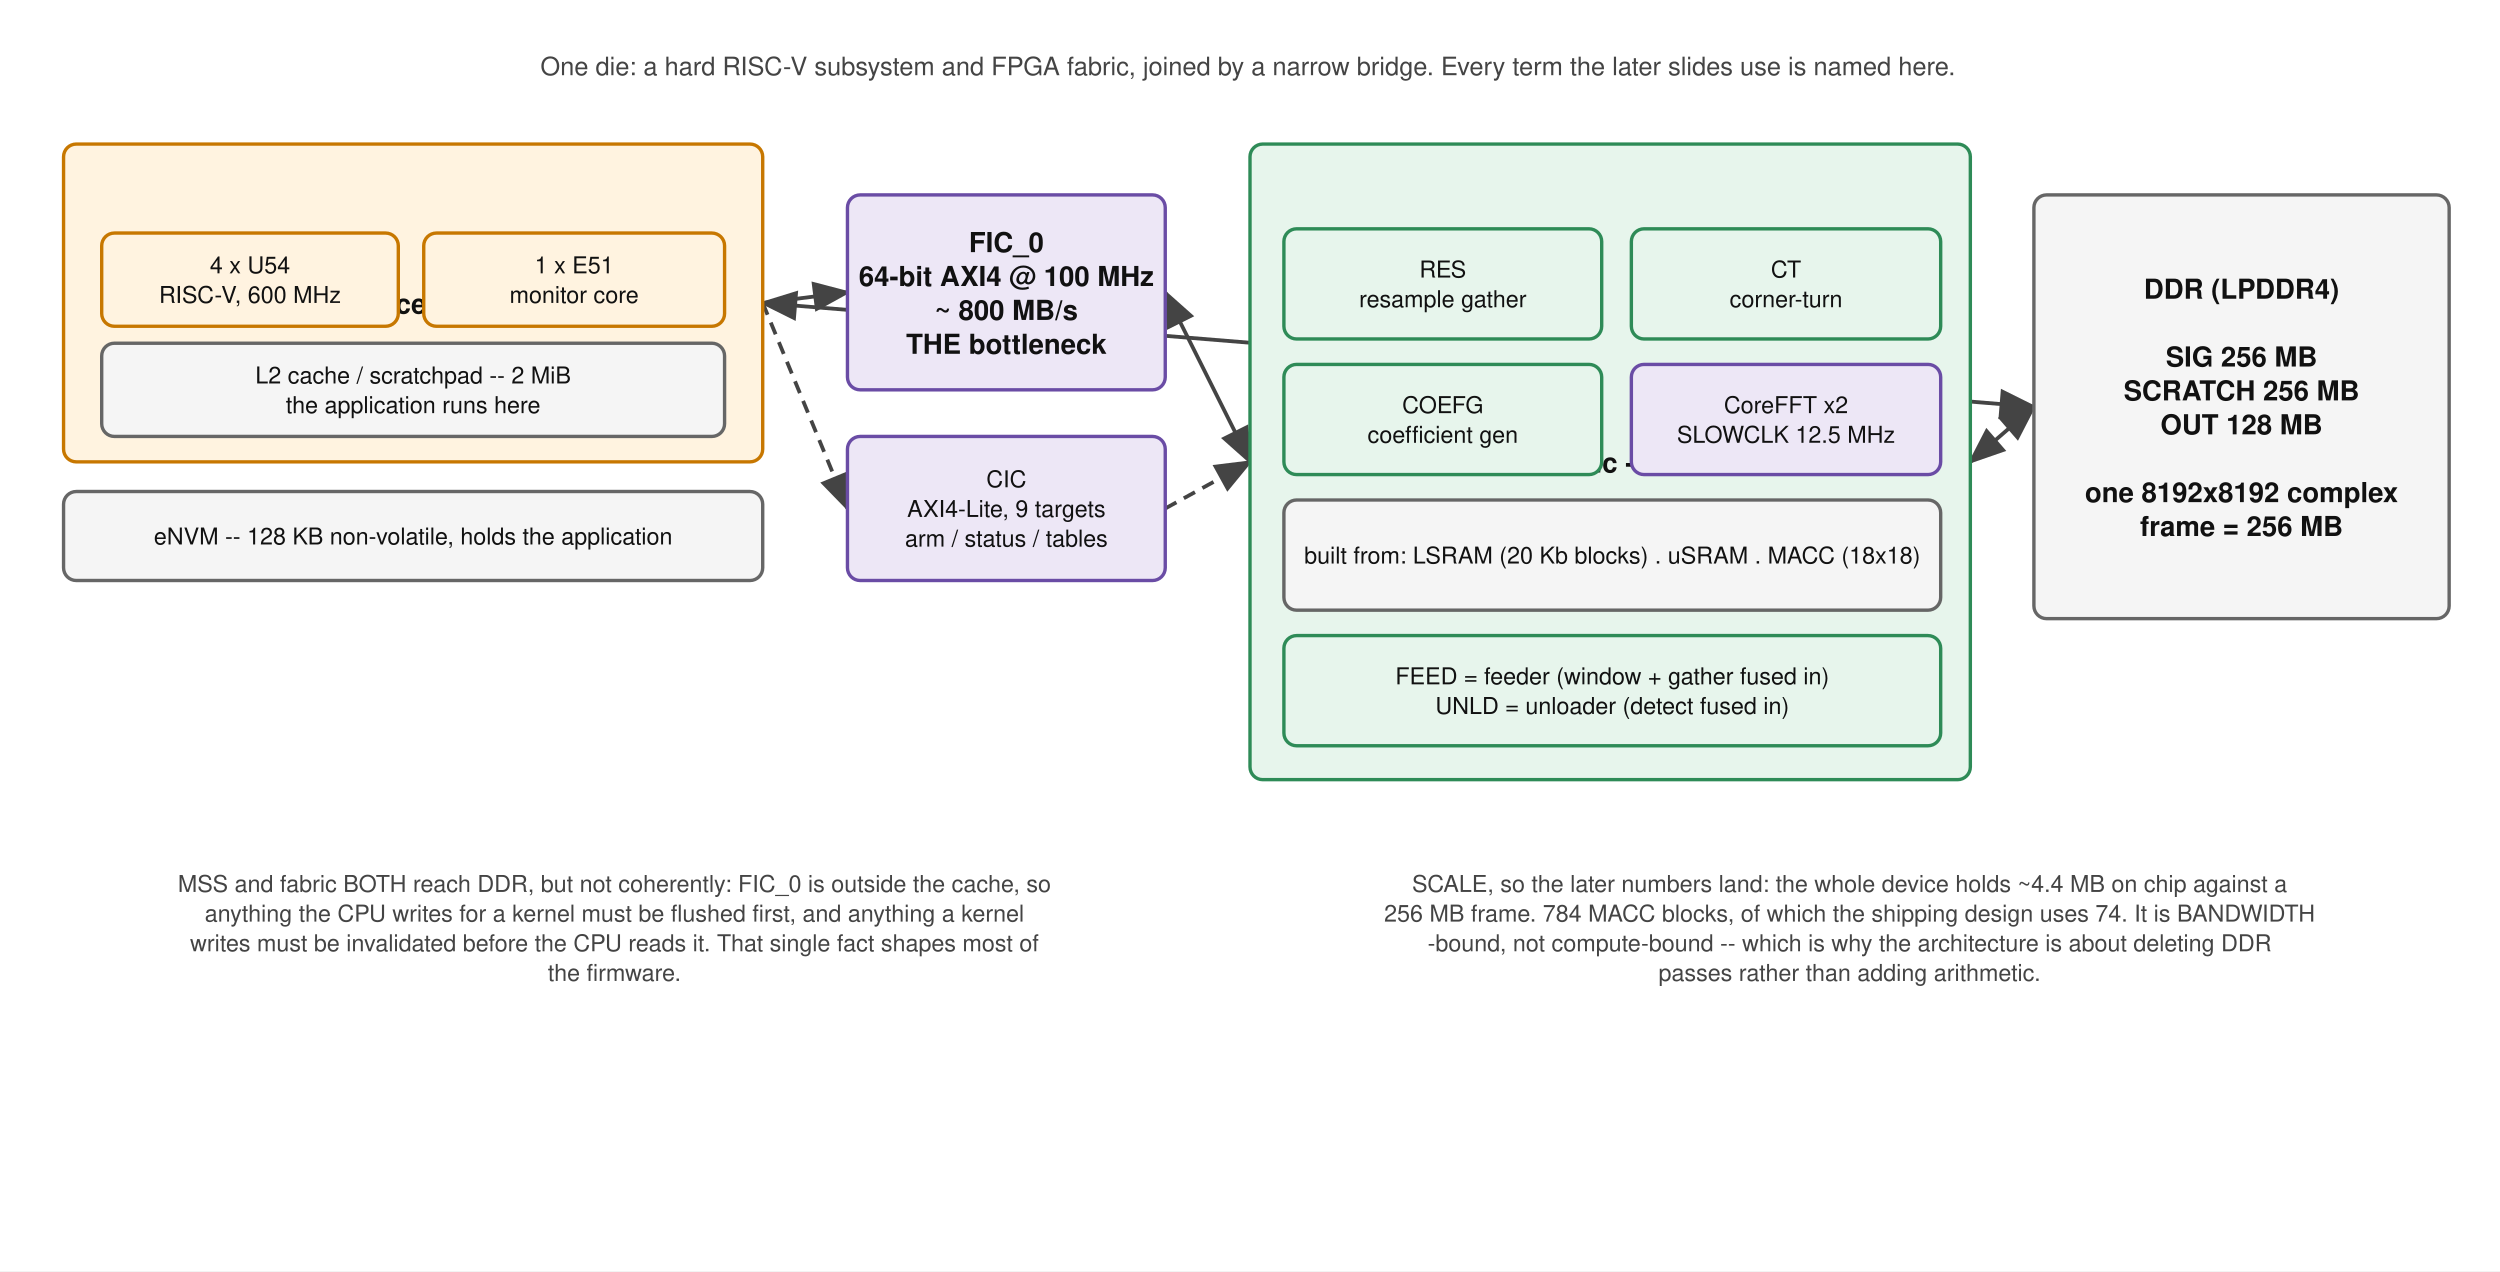
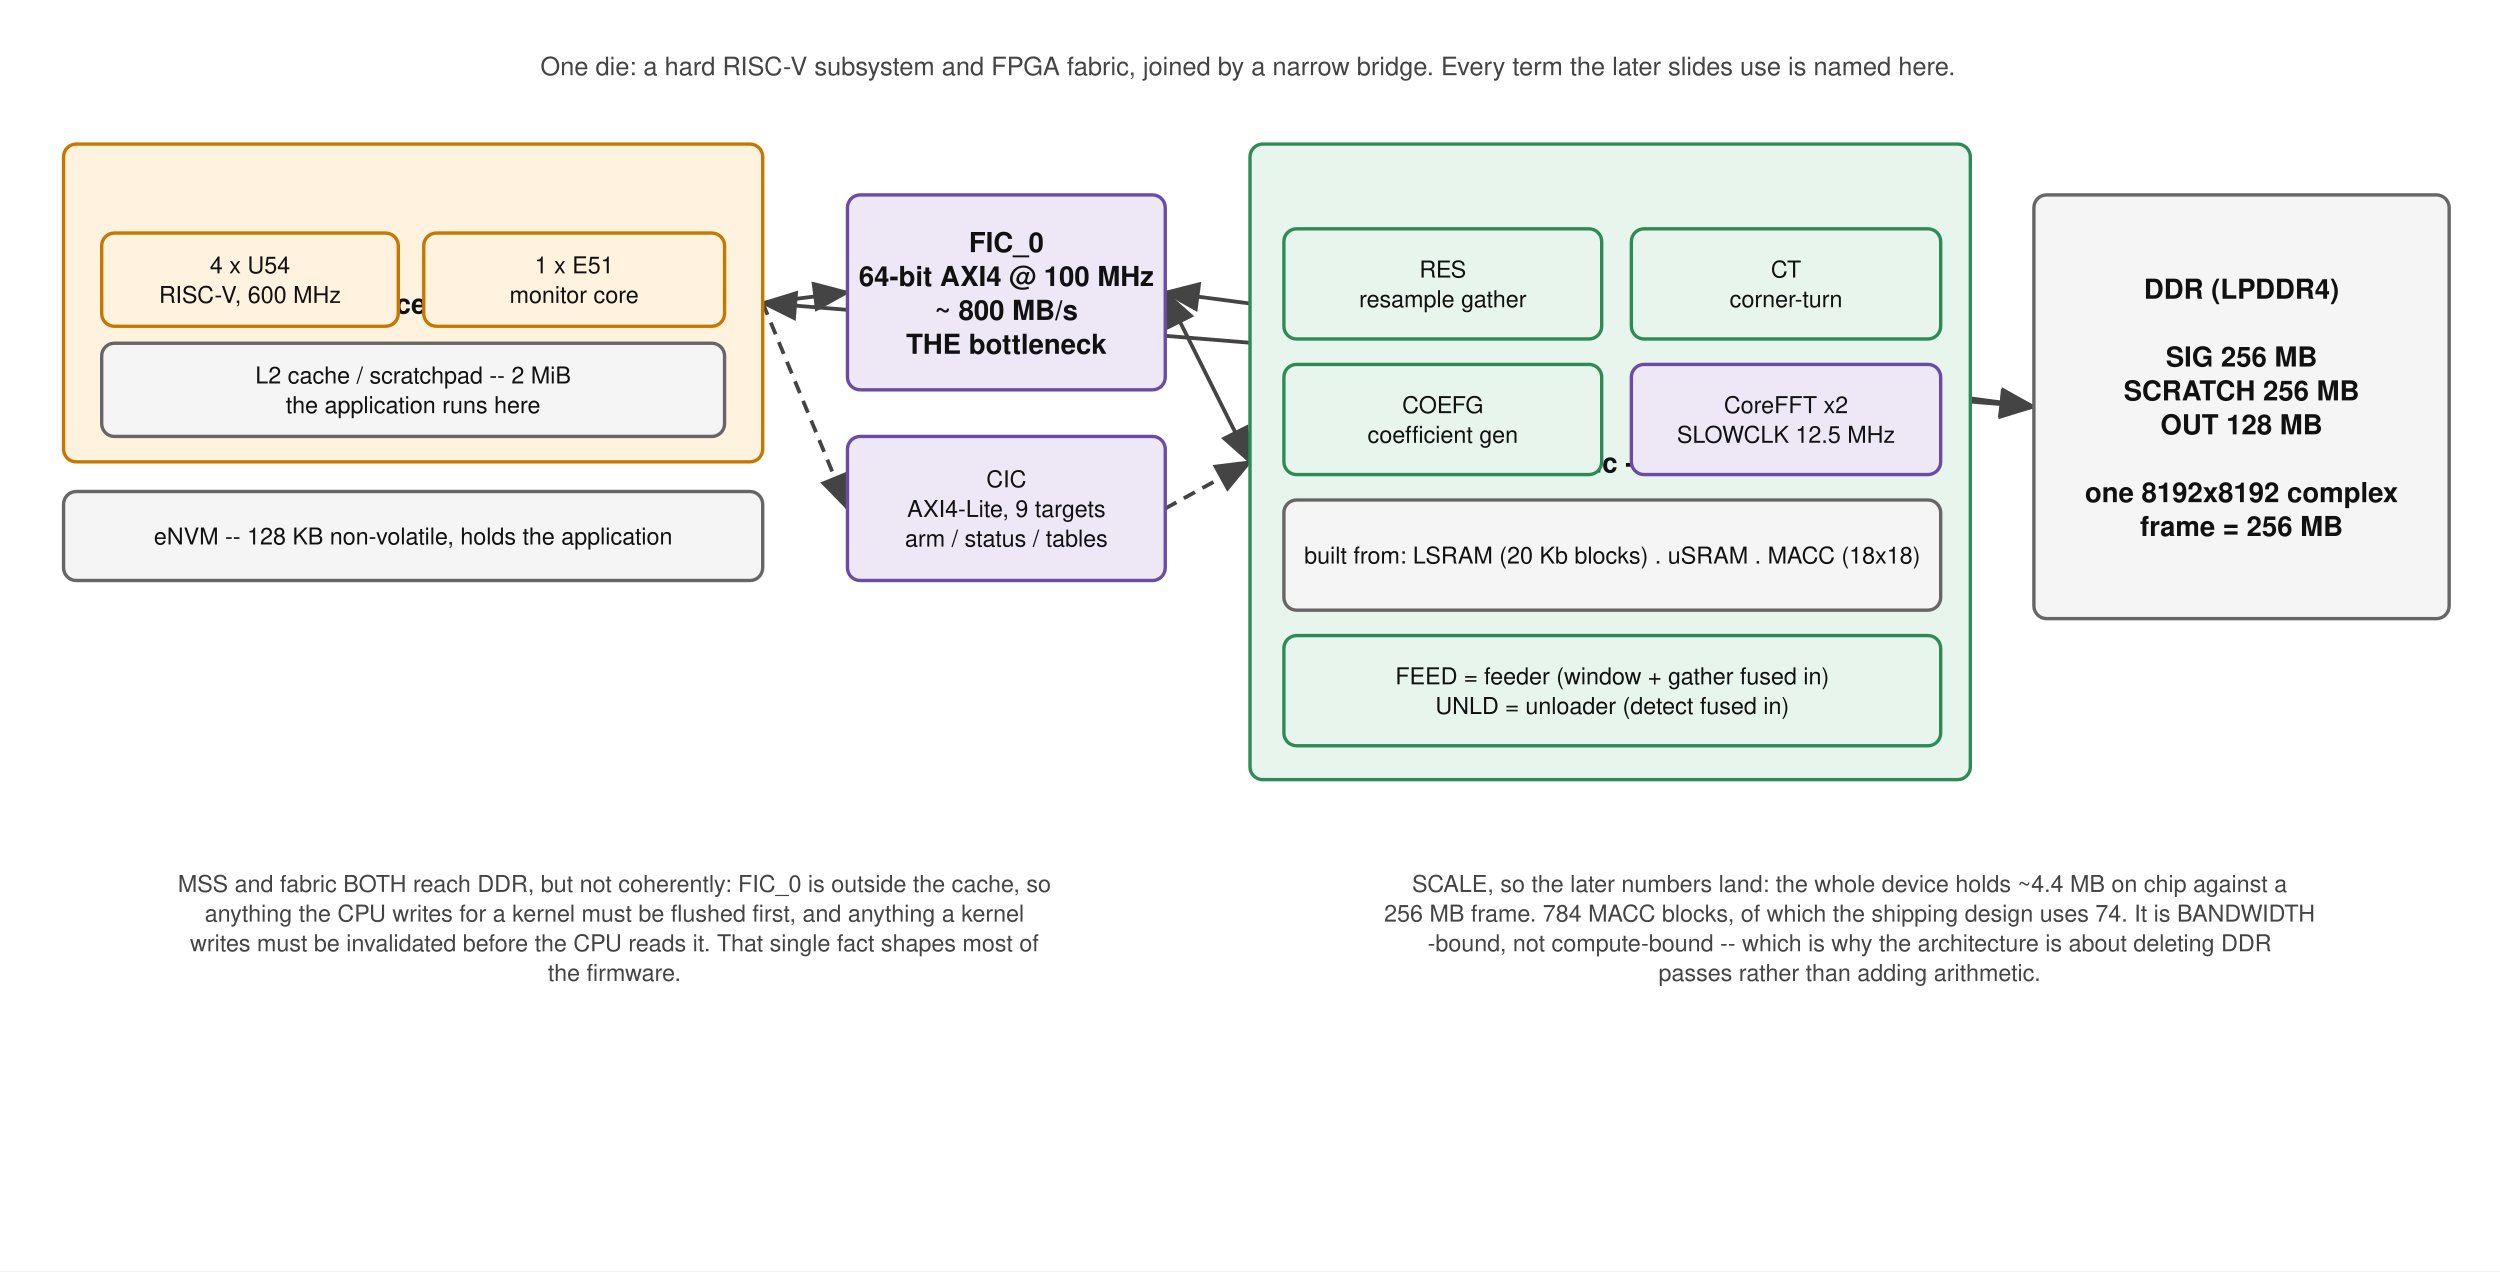
- <svg xmlns="http://www.w3.org/2000/svg" width="1180" height="600" viewBox="0 0 1180 600" content="&lt;mxfile host=&quot;make_diagrams.py&quot; type=&quot;device&quot;&gt;&lt;diagram name=&quot;MPFS250T -- the parts, and what they are called&quot; id=&quot;d0&quot;&gt;&lt;mxGraphModel dx=&quot;800&quot; dy=&quot;600&quot; grid=&quot;1&quot; gridSize=&quot;10&quot; guides=&quot;1&quot; tooltips=&quot;1&quot; connect=&quot;1&quot; arrows=&quot;1&quot; fold=&quot;1&quot; page=&quot;1&quot; pageScale=&quot;1&quot; pageWidth=&quot;1180&quot; pageHeight=&quot;600&quot; math=&quot;0&quot; shadow=&quot;0&quot;&gt;&lt;root&gt;&lt;mxCell id=&quot;0&quot; /&gt;&lt;mxCell id=&quot;1&quot; parent=&quot;0&quot; /&gt;&lt;mxCell id=&quot;t&quot; value=&quot;One die: a hard RISC-V subsystem and FPGA fabric, joined by a narrow bridge. Every term the later slides use is named here.&quot; style=&quot;text;html=1;strokeColor=none;fillColor=none;align=center;verticalAlign=middle;fontSize=12;fontFamily=Helvetica;&quot; vertex=&quot;1&quot; parent=&quot;1&quot;&gt;&lt;mxGeometry x=&quot;24&quot; y=&quot;16&quot; width=&quot;1130&quot; height=&quot;30&quot; as=&quot;geometry&quot; /&gt;&lt;/mxCell&gt;&lt;mxCell id=&quot;mss&quot; value=&quot;MSS  --  Microprocessor SubSystem&quot; style=&quot;rounded=1;whiteSpace=wrap;html=1;fillColor=#FFF3E0;strokeColor=#C77700;fontSize=13;fontFamily=Helvetica;align=center;verticalAlign=middle;fontStyle=1;&quot; vertex=&quot;1&quot; parent=&quot;1&quot;&gt;&lt;mxGeometry x=&quot;30&quot; y=&quot;68&quot; width=&quot;330&quot; height=&quot;150&quot; as=&quot;geometry&quot; /&gt;&lt;/mxCell&gt;&lt;mxCell id=&quot;u54&quot; value=&quot;4 x U54&amp;#10;RISC-V, 600 MHz&quot; style=&quot;rounded=1;whiteSpace=wrap;html=1;fillColor=#FFF3E0;strokeColor=#C77700;fontSize=11;fontFamily=Helvetica;align=center;verticalAlign=middle;&quot; vertex=&quot;1&quot; parent=&quot;1&quot;&gt;&lt;mxGeometry x=&quot;48&quot; y=&quot;110&quot; width=&quot;140&quot; height=&quot;44&quot; as=&quot;geometry&quot; /&gt;&lt;/mxCell&gt;&lt;mxCell id=&quot;e51&quot; value=&quot;1 x E51&amp;#10;monitor core&quot; style=&quot;rounded=1;whiteSpace=wrap;html=1;fillColor=#FFF3E0;strokeColor=#C77700;fontSize=11;fontFamily=Helvetica;align=center;verticalAlign=middle;&quot; vertex=&quot;1&quot; parent=&quot;1&quot;&gt;&lt;mxGeometry x=&quot;200&quot; y=&quot;110&quot; width=&quot;142&quot; height=&quot;44&quot; as=&quot;geometry&quot; /&gt;&lt;/mxCell&gt;&lt;mxCell id=&quot;l2&quot; value=&quot;L2 cache / scratchpad  --  2 MiB&amp;#10;the application runs here&quot; style=&quot;rounded=1;whiteSpace=wrap;html=1;fillColor=#F5F5F5;strokeColor=#666666;fontSize=11;fontFamily=Helvetica;align=center;verticalAlign=middle;&quot; vertex=&quot;1&quot; parent=&quot;1&quot;&gt;&lt;mxGeometry x=&quot;48&quot; y=&quot;162&quot; width=&quot;294&quot; height=&quot;44&quot; as=&quot;geometry&quot; /&gt;&lt;/mxCell&gt;&lt;mxCell id=&quot;envm&quot; value=&quot;eNVM  --  128 KB non-volatile, holds the application&quot; style=&quot;rounded=1;whiteSpace=wrap;html=1;fillColor=#F5F5F5;strokeColor=#666666;fontSize=11;fontFamily=Helvetica;align=center;verticalAlign=middle;&quot; vertex=&quot;1&quot; parent=&quot;1&quot;&gt;&lt;mxGeometry x=&quot;30&quot; y=&quot;232&quot; width=&quot;330&quot; height=&quot;42&quot; as=&quot;geometry&quot; /&gt;&lt;/mxCell&gt;&lt;mxCell id=&quot;fic&quot; value=&quot;FIC_0&amp;#10;64-bit AXI4 @ 100 MHz&amp;#10;~ 800 MB/s&amp;#10;THE bottleneck&quot; style=&quot;rounded=1;whiteSpace=wrap;html=1;fillColor=#EDE7F6;strokeColor=#6A4CA5;fontSize=13;fontFamily=Helvetica;align=center;verticalAlign=middle;fontStyle=1;&quot; vertex=&quot;1&quot; parent=&quot;1&quot;&gt;&lt;mxGeometry x=&quot;400&quot; y=&quot;92&quot; width=&quot;150&quot; height=&quot;92&quot; as=&quot;geometry&quot; /&gt;&lt;/mxCell&gt;&lt;mxCell id=&quot;cic&quot; value=&quot;CIC&amp;#10;AXI4-Lite, 9 targets&amp;#10;arm / status / tables&quot; style=&quot;rounded=1;whiteSpace=wrap;html=1;fillColor=#EDE7F6;strokeColor=#6A4CA5;fontSize=11;fontFamily=Helvetica;align=center;verticalAlign=middle;&quot; vertex=&quot;1&quot; parent=&quot;1&quot;&gt;&lt;mxGeometry x=&quot;400&quot; y=&quot;206&quot; width=&quot;150&quot; height=&quot;68&quot; as=&quot;geometry&quot; /&gt;&lt;/mxCell&gt;&lt;mxCell id=&quot;fab&quot; value=&quot;FPGA fabric  --  100 MHz&quot; style=&quot;rounded=1;whiteSpace=wrap;html=1;fillColor=#E7F5EC;strokeColor=#2E8B57;fontSize=13;fontFamily=Helvetica;align=center;verticalAlign=middle;fontStyle=1;&quot; vertex=&quot;1&quot; parent=&quot;1&quot;&gt;&lt;mxGeometry x=&quot;590&quot; y=&quot;68&quot; width=&quot;340&quot; height=&quot;300&quot; as=&quot;geometry&quot; /&gt;&lt;/mxCell&gt;&lt;mxCell id=&quot;res&quot; value=&quot;RES&amp;#10;resample gather&quot; style=&quot;rounded=1;whiteSpace=wrap;html=1;fillColor=#E7F5EC;strokeColor=#2E8B57;fontSize=11;fontFamily=Helvetica;align=center;verticalAlign=middle;&quot; vertex=&quot;1&quot; parent=&quot;1&quot;&gt;&lt;mxGeometry x=&quot;606&quot; y=&quot;108&quot; width=&quot;150&quot; height=&quot;52&quot; as=&quot;geometry&quot; /&gt;&lt;/mxCell&gt;&lt;mxCell id=&quot;ct&quot; value=&quot;CT&amp;#10;corner-turn&quot; style=&quot;rounded=1;whiteSpace=wrap;html=1;fillColor=#E7F5EC;strokeColor=#2E8B57;fontSize=11;fontFamily=Helvetica;align=center;verticalAlign=middle;&quot; vertex=&quot;1&quot; parent=&quot;1&quot;&gt;&lt;mxGeometry x=&quot;770&quot; y=&quot;108&quot; width=&quot;146&quot; height=&quot;52&quot; as=&quot;geometry&quot; /&gt;&lt;/mxCell&gt;&lt;mxCell id=&quot;cg&quot; value=&quot;COEFG&amp;#10;coefficient gen&quot; style=&quot;rounded=1;whiteSpace=wrap;html=1;fillColor=#E7F5EC;strokeColor=#2E8B57;fontSize=11;fontFamily=Helvetica;align=center;verticalAlign=middle;&quot; vertex=&quot;1&quot; parent=&quot;1&quot;&gt;&lt;mxGeometry x=&quot;606&quot; y=&quot;172&quot; width=&quot;150&quot; height=&quot;52&quot; as=&quot;geometry&quot; /&gt;&lt;/mxCell&gt;&lt;mxCell id=&quot;fft&quot; value=&quot;CoreFFT x2&amp;#10;SLOWCLK 12.5 MHz&quot; style=&quot;rounded=1;whiteSpace=wrap;html=1;fillColor=#EDE7F6;strokeColor=#6A4CA5;fontSize=11;fontFamily=Helvetica;align=center;verticalAlign=middle;&quot; vertex=&quot;1&quot; parent=&quot;1&quot;&gt;&lt;mxGeometry x=&quot;770&quot; y=&quot;172&quot; width=&quot;146&quot; height=&quot;52&quot; as=&quot;geometry&quot; /&gt;&lt;/mxCell&gt;&lt;mxCell id=&quot;prim&quot; value=&quot;built from: LSRAM (20 Kb blocks) . uSRAM . MACC (18x18)&quot; style=&quot;rounded=1;whiteSpace=wrap;html=1;fillColor=#F5F5F5;strokeColor=#666666;fontSize=11;fontFamily=Helvetica;align=center;verticalAlign=middle;&quot; vertex=&quot;1&quot; parent=&quot;1&quot;&gt;&lt;mxGeometry x=&quot;606&quot; y=&quot;236&quot; width=&quot;310&quot; height=&quot;52&quot; as=&quot;geometry&quot; /&gt;&lt;/mxCell&gt;&lt;mxCell id=&quot;kn&quot; value=&quot;FEED = feeder (window + gather fused in)&amp;#10;UNLD = unloader (detect fused in)&quot; style=&quot;rounded=1;whiteSpace=wrap;html=1;fillColor=#E7F5EC;strokeColor=#2E8B57;fontSize=11;fontFamily=Helvetica;align=center;verticalAlign=middle;&quot; vertex=&quot;1&quot; parent=&quot;1&quot;&gt;&lt;mxGeometry x=&quot;606&quot; y=&quot;300&quot; width=&quot;310&quot; height=&quot;52&quot; as=&quot;geometry&quot; /&gt;&lt;/mxCell&gt;&lt;mxCell id=&quot;ddr&quot; value=&quot;DDR (LPDDR4)&amp;#10;&amp;#10;SIG      256 MB&amp;#10;SCRATCH  256 MB&amp;#10;OUT      128 MB&amp;#10;&amp;#10;one 8192x8192 complex&amp;#10;frame = 256 MB&quot; style=&quot;rounded=1;whiteSpace=wrap;html=1;fillColor=#F5F5F5;strokeColor=#666666;fontSize=13;fontFamily=Helvetica;align=center;verticalAlign=middle;fontStyle=1;&quot; vertex=&quot;1&quot; parent=&quot;1&quot;&gt;&lt;mxGeometry x=&quot;960&quot; y=&quot;92&quot; width=&quot;196&quot; height=&quot;200&quot; as=&quot;geometry&quot; /&gt;&lt;/mxCell&gt;&lt;mxCell id=&quot;n1&quot; value=&quot;MSS and fabric BOTH reach DDR, but not coherently: FIC_0 is outside the cache, so&amp;#10;anything the CPU writes for a kernel must be flushed first, and anything a kernel&amp;#10;writes must be invalidated before the CPU reads it. That single fact shapes most of&amp;#10;the firmware.&quot; style=&quot;text;html=1;strokeColor=none;fillColor=none;align=center;verticalAlign=middle;fontSize=11;fontFamily=Helvetica;&quot; vertex=&quot;1&quot; parent=&quot;1&quot;&gt;&lt;mxGeometry x=&quot;30&quot; y=&quot;400&quot; width=&quot;520&quot; height=&quot;76&quot; as=&quot;geometry&quot; /&gt;&lt;/mxCell&gt;&lt;mxCell id=&quot;n2&quot; value=&quot;SCALE, so the later numbers land: the whole device holds ~4.4 MB on chip against a&amp;#10;256 MB frame. 784 MACC blocks, of which the shipping design uses 74. It is BANDWIDTH&amp;#10;-bound, not compute-bound -- which is why the architecture is about deleting DDR&amp;#10;passes rather than adding arithmetic.&quot; style=&quot;text;html=1;strokeColor=none;fillColor=none;align=center;verticalAlign=middle;fontSize=11;fontFamily=Helvetica;&quot; vertex=&quot;1&quot; parent=&quot;1&quot;&gt;&lt;mxGeometry x=&quot;590&quot; y=&quot;400&quot; width=&quot;566&quot; height=&quot;76&quot; as=&quot;geometry&quot; /&gt;&lt;/mxCell&gt;&lt;mxCell id=&quot;e0&quot; value=&quot;&quot; style=&quot;edgeStyle=orthogonalEdgeStyle;rounded=1;html=1;fontSize=11;strokeColor=#444444;&quot; edge=&quot;1&quot; parent=&quot;1&quot; source=&quot;mss&quot; target=&quot;fic&quot;&gt;&lt;mxGeometry relative=&quot;1&quot; as=&quot;geometry&quot; /&gt;&lt;/mxCell&gt;&lt;mxCell id=&quot;e1&quot; value=&quot;&quot; style=&quot;edgeStyle=orthogonalEdgeStyle;rounded=1;html=1;fontSize=11;strokeColor=#444444;dashed=1;&quot; edge=&quot;1&quot; parent=&quot;1&quot; source=&quot;mss&quot; target=&quot;cic&quot;&gt;&lt;mxGeometry relative=&quot;1&quot; as=&quot;geometry&quot; /&gt;&lt;/mxCell&gt;&lt;mxCell id=&quot;e2&quot; value=&quot;&quot; style=&quot;edgeStyle=orthogonalEdgeStyle;rounded=1;html=1;fontSize=11;strokeColor=#444444;startArrow=classic;startFill=1;&quot; edge=&quot;1&quot; parent=&quot;1&quot; source=&quot;fic&quot; target=&quot;fab&quot;&gt;&lt;mxGeometry relative=&quot;1&quot; as=&quot;geometry&quot; /&gt;&lt;/mxCell&gt;&lt;mxCell id=&quot;e3&quot; value=&quot;&quot; style=&quot;edgeStyle=orthogonalEdgeStyle;rounded=1;html=1;fontSize=11;strokeColor=#444444;dashed=1;&quot; edge=&quot;1&quot; parent=&quot;1&quot; source=&quot;cic&quot; target=&quot;fab&quot;&gt;&lt;mxGeometry relative=&quot;1&quot; as=&quot;geometry&quot; /&gt;&lt;/mxCell&gt;&lt;mxCell id=&quot;e4&quot; value=&quot;&quot; style=&quot;edgeStyle=orthogonalEdgeStyle;rounded=1;html=1;fontSize=11;strokeColor=#444444;startArrow=classic;startFill=1;&quot; edge=&quot;1&quot; parent=&quot;1&quot; source=&quot;fab&quot; target=&quot;ddr&quot;&gt;&lt;mxGeometry relative=&quot;1&quot; as=&quot;geometry&quot; /&gt;&lt;/mxCell&gt;&lt;mxCell id=&quot;e5&quot; value=&quot;cached&quot; style=&quot;edgeStyle=orthogonalEdgeStyle;rounded=1;html=1;fontSize=11;strokeColor=#444444;startArrow=classic;startFill=1;&quot; edge=&quot;1&quot; parent=&quot;1&quot; source=&quot;mss&quot; target=&quot;ddr&quot;&gt;&lt;mxGeometry relative=&quot;1&quot; as=&quot;geometry&quot; /&gt;&lt;/mxCell&gt;&lt;/root&gt;&lt;/mxGraphModel&gt;&lt;/diagram&gt;&lt;/mxfile&gt;">
+ <svg xmlns="http://www.w3.org/2000/svg" width="1180" height="600" viewBox="0 0 1180 600" content="&lt;mxfile host=&quot;make_diagrams.py&quot; type=&quot;device&quot;&gt;&lt;diagram name=&quot;MPFS250T -- the parts, and what they are called&quot; id=&quot;d0&quot;&gt;&lt;mxGraphModel dx=&quot;800&quot; dy=&quot;600&quot; grid=&quot;1&quot; gridSize=&quot;10&quot; guides=&quot;1&quot; tooltips=&quot;1&quot; connect=&quot;1&quot; arrows=&quot;1&quot; fold=&quot;1&quot; page=&quot;1&quot; pageScale=&quot;1&quot; pageWidth=&quot;1180&quot; pageHeight=&quot;600&quot; math=&quot;0&quot; shadow=&quot;0&quot;&gt;&lt;root&gt;&lt;mxCell id=&quot;0&quot; /&gt;&lt;mxCell id=&quot;1&quot; parent=&quot;0&quot; /&gt;&lt;mxCell id=&quot;t&quot; value=&quot;One die: a hard RISC-V subsystem and FPGA fabric, joined by a narrow bridge. Every term the later slides use is named here.&quot; style=&quot;text;html=1;strokeColor=none;fillColor=none;align=center;verticalAlign=middle;fontSize=12;fontFamily=Helvetica;&quot; vertex=&quot;1&quot; parent=&quot;1&quot;&gt;&lt;mxGeometry x=&quot;24&quot; y=&quot;16&quot; width=&quot;1130&quot; height=&quot;30&quot; as=&quot;geometry&quot; /&gt;&lt;/mxCell&gt;&lt;mxCell id=&quot;mss&quot; value=&quot;MSS  --  Microprocessor SubSystem&quot; style=&quot;rounded=1;whiteSpace=wrap;html=1;fillColor=#FFF3E0;strokeColor=#C77700;fontSize=13;fontFamily=Helvetica;align=center;verticalAlign=middle;fontStyle=1;&quot; vertex=&quot;1&quot; parent=&quot;1&quot;&gt;&lt;mxGeometry x=&quot;30&quot; y=&quot;68&quot; width=&quot;330&quot; height=&quot;150&quot; as=&quot;geometry&quot; /&gt;&lt;/mxCell&gt;&lt;mxCell id=&quot;u54&quot; value=&quot;4 x U54&amp;#10;RISC-V, 600 MHz&quot; style=&quot;rounded=1;whiteSpace=wrap;html=1;fillColor=#FFF3E0;strokeColor=#C77700;fontSize=11;fontFamily=Helvetica;align=center;verticalAlign=middle;&quot; vertex=&quot;1&quot; parent=&quot;1&quot;&gt;&lt;mxGeometry x=&quot;48&quot; y=&quot;110&quot; width=&quot;140&quot; height=&quot;44&quot; as=&quot;geometry&quot; /&gt;&lt;/mxCell&gt;&lt;mxCell id=&quot;e51&quot; value=&quot;1 x E51&amp;#10;monitor core&quot; style=&quot;rounded=1;whiteSpace=wrap;html=1;fillColor=#FFF3E0;strokeColor=#C77700;fontSize=11;fontFamily=Helvetica;align=center;verticalAlign=middle;&quot; vertex=&quot;1&quot; parent=&quot;1&quot;&gt;&lt;mxGeometry x=&quot;200&quot; y=&quot;110&quot; width=&quot;142&quot; height=&quot;44&quot; as=&quot;geometry&quot; /&gt;&lt;/mxCell&gt;&lt;mxCell id=&quot;l2&quot; value=&quot;L2 cache / scratchpad  --  2 MiB&amp;#10;the application runs here&quot; style=&quot;rounded=1;whiteSpace=wrap;html=1;fillColor=#F5F5F5;strokeColor=#666666;fontSize=11;fontFamily=Helvetica;align=center;verticalAlign=middle;&quot; vertex=&quot;1&quot; parent=&quot;1&quot;&gt;&lt;mxGeometry x=&quot;48&quot; y=&quot;162&quot; width=&quot;294&quot; height=&quot;44&quot; as=&quot;geometry&quot; /&gt;&lt;/mxCell&gt;&lt;mxCell id=&quot;envm&quot; value=&quot;eNVM  --  128 KB non-volatile, holds the application&quot; style=&quot;rounded=1;whiteSpace=wrap;html=1;fillColor=#F5F5F5;strokeColor=#666666;fontSize=11;fontFamily=Helvetica;align=center;verticalAlign=middle;&quot; vertex=&quot;1&quot; parent=&quot;1&quot;&gt;&lt;mxGeometry x=&quot;30&quot; y=&quot;232&quot; width=&quot;330&quot; height=&quot;42&quot; as=&quot;geometry&quot; /&gt;&lt;/mxCell&gt;&lt;mxCell id=&quot;fic&quot; value=&quot;FIC_0&amp;#10;64-bit AXI4 @ 100 MHz&amp;#10;~ 800 MB/s&amp;#10;THE bottleneck&quot; style=&quot;rounded=1;whiteSpace=wrap;html=1;fillColor=#EDE7F6;strokeColor=#6A4CA5;fontSize=13;fontFamily=Helvetica;align=center;verticalAlign=middle;fontStyle=1;&quot; vertex=&quot;1&quot; parent=&quot;1&quot;&gt;&lt;mxGeometry x=&quot;400&quot; y=&quot;92&quot; width=&quot;150&quot; height=&quot;92&quot; as=&quot;geometry&quot; /&gt;&lt;/mxCell&gt;&lt;mxCell id=&quot;cic&quot; value=&quot;CIC&amp;#10;AXI4-Lite, 9 targets&amp;#10;arm / status / tables&quot; style=&quot;rounded=1;whiteSpace=wrap;html=1;fillColor=#EDE7F6;strokeColor=#6A4CA5;fontSize=11;fontFamily=Helvetica;align=center;verticalAlign=middle;&quot; vertex=&quot;1&quot; parent=&quot;1&quot;&gt;&lt;mxGeometry x=&quot;400&quot; y=&quot;206&quot; width=&quot;150&quot; height=&quot;68&quot; as=&quot;geometry&quot; /&gt;&lt;/mxCell&gt;&lt;mxCell id=&quot;fab&quot; value=&quot;FPGA fabric  --  100 MHz&quot; style=&quot;rounded=1;whiteSpace=wrap;html=1;fillColor=#E7F5EC;strokeColor=#2E8B57;fontSize=13;fontFamily=Helvetica;align=center;verticalAlign=middle;fontStyle=1;&quot; vertex=&quot;1&quot; parent=&quot;1&quot;&gt;&lt;mxGeometry x=&quot;590&quot; y=&quot;68&quot; width=&quot;340&quot; height=&quot;300&quot; as=&quot;geometry&quot; /&gt;&lt;/mxCell&gt;&lt;mxCell id=&quot;res&quot; value=&quot;RES&amp;#10;resample gather&quot; style=&quot;rounded=1;whiteSpace=wrap;html=1;fillColor=#E7F5EC;strokeColor=#2E8B57;fontSize=11;fontFamily=Helvetica;align=center;verticalAlign=middle;&quot; vertex=&quot;1&quot; parent=&quot;1&quot;&gt;&lt;mxGeometry x=&quot;606&quot; y=&quot;108&quot; width=&quot;150&quot; height=&quot;52&quot; as=&quot;geometry&quot; /&gt;&lt;/mxCell&gt;&lt;mxCell id=&quot;ct&quot; value=&quot;CT&amp;#10;corner-turn&quot; style=&quot;rounded=1;whiteSpace=wrap;html=1;fillColor=#E7F5EC;strokeColor=#2E8B57;fontSize=11;fontFamily=Helvetica;align=center;verticalAlign=middle;&quot; vertex=&quot;1&quot; parent=&quot;1&quot;&gt;&lt;mxGeometry x=&quot;770&quot; y=&quot;108&quot; width=&quot;146&quot; height=&quot;52&quot; as=&quot;geometry&quot; /&gt;&lt;/mxCell&gt;&lt;mxCell id=&quot;cg&quot; value=&quot;COEFG&amp;#10;coefficient gen&quot; style=&quot;rounded=1;whiteSpace=wrap;html=1;fillColor=#E7F5EC;strokeColor=#2E8B57;fontSize=11;fontFamily=Helvetica;align=center;verticalAlign=middle;&quot; vertex=&quot;1&quot; parent=&quot;1&quot;&gt;&lt;mxGeometry x=&quot;606&quot; y=&quot;172&quot; width=&quot;150&quot; height=&quot;52&quot; as=&quot;geometry&quot; /&gt;&lt;/mxCell&gt;&lt;mxCell id=&quot;fft&quot; value=&quot;CoreFFT x2&amp;#10;SLOWCLK 12.5 MHz&quot; style=&quot;rounded=1;whiteSpace=wrap;html=1;fillColor=#EDE7F6;strokeColor=#6A4CA5;fontSize=11;fontFamily=Helvetica;align=center;verticalAlign=middle;&quot; vertex=&quot;1&quot; parent=&quot;1&quot;&gt;&lt;mxGeometry x=&quot;770&quot; y=&quot;172&quot; width=&quot;146&quot; height=&quot;52&quot; as=&quot;geometry&quot; /&gt;&lt;/mxCell&gt;&lt;mxCell id=&quot;prim&quot; value=&quot;built from: LSRAM (20 Kb blocks) . uSRAM . MACC (18x18)&quot; style=&quot;rounded=1;whiteSpace=wrap;html=1;fillColor=#F5F5F5;strokeColor=#666666;fontSize=11;fontFamily=Helvetica;align=center;verticalAlign=middle;&quot; vertex=&quot;1&quot; parent=&quot;1&quot;&gt;&lt;mxGeometry x=&quot;606&quot; y=&quot;236&quot; width=&quot;310&quot; height=&quot;52&quot; as=&quot;geometry&quot; /&gt;&lt;/mxCell&gt;&lt;mxCell id=&quot;kn&quot; value=&quot;FEED = feeder (window + gather fused in)&amp;#10;UNLD = unloader (detect fused in)&quot; style=&quot;rounded=1;whiteSpace=wrap;html=1;fillColor=#E7F5EC;strokeColor=#2E8B57;fontSize=11;fontFamily=Helvetica;align=center;verticalAlign=middle;&quot; vertex=&quot;1&quot; parent=&quot;1&quot;&gt;&lt;mxGeometry x=&quot;606&quot; y=&quot;300&quot; width=&quot;310&quot; height=&quot;52&quot; as=&quot;geometry&quot; /&gt;&lt;/mxCell&gt;&lt;mxCell id=&quot;ddr&quot; value=&quot;DDR (LPDDR4)&amp;#10;&amp;#10;SIG      256 MB&amp;#10;SCRATCH  256 MB&amp;#10;OUT      128 MB&amp;#10;&amp;#10;one 8192x8192 complex&amp;#10;frame = 256 MB&quot; style=&quot;rounded=1;whiteSpace=wrap;html=1;fillColor=#F5F5F5;strokeColor=#666666;fontSize=13;fontFamily=Helvetica;align=center;verticalAlign=middle;fontStyle=1;&quot; vertex=&quot;1&quot; parent=&quot;1&quot;&gt;&lt;mxGeometry x=&quot;960&quot; y=&quot;92&quot; width=&quot;196&quot; height=&quot;200&quot; as=&quot;geometry&quot; /&gt;&lt;/mxCell&gt;&lt;mxCell id=&quot;n1&quot; value=&quot;MSS and fabric BOTH reach DDR, but not coherently: FIC_0 is outside the cache, so&amp;#10;anything the CPU writes for a kernel must be flushed first, and anything a kernel&amp;#10;writes must be invalidated before the CPU reads it. That single fact shapes most of&amp;#10;the firmware.&quot; style=&quot;text;html=1;strokeColor=none;fillColor=none;align=center;verticalAlign=middle;fontSize=11;fontFamily=Helvetica;&quot; vertex=&quot;1&quot; parent=&quot;1&quot;&gt;&lt;mxGeometry x=&quot;30&quot; y=&quot;400&quot; width=&quot;520&quot; height=&quot;76&quot; as=&quot;geometry&quot; /&gt;&lt;/mxCell&gt;&lt;mxCell id=&quot;n2&quot; value=&quot;SCALE, so the later numbers land: the whole device holds ~4.4 MB on chip against a&amp;#10;256 MB frame. 784 MACC blocks, of which the shipping design uses 74. It is BANDWIDTH&amp;#10;-bound, not compute-bound -- which is why the architecture is about deleting DDR&amp;#10;passes rather than adding arithmetic.&quot; style=&quot;text;html=1;strokeColor=none;fillColor=none;align=center;verticalAlign=middle;fontSize=11;fontFamily=Helvetica;&quot; vertex=&quot;1&quot; parent=&quot;1&quot;&gt;&lt;mxGeometry x=&quot;590&quot; y=&quot;400&quot; width=&quot;566&quot; height=&quot;76&quot; as=&quot;geometry&quot; /&gt;&lt;/mxCell&gt;&lt;mxCell id=&quot;e0&quot; value=&quot;&quot; style=&quot;edgeStyle=orthogonalEdgeStyle;rounded=1;html=1;fontSize=11;strokeColor=#444444;&quot; edge=&quot;1&quot; parent=&quot;1&quot; source=&quot;mss&quot; target=&quot;fic&quot;&gt;&lt;mxGeometry relative=&quot;1&quot; as=&quot;geometry&quot; /&gt;&lt;/mxCell&gt;&lt;mxCell id=&quot;e1&quot; value=&quot;&quot; style=&quot;edgeStyle=orthogonalEdgeStyle;rounded=1;html=1;fontSize=11;strokeColor=#444444;dashed=1;&quot; edge=&quot;1&quot; parent=&quot;1&quot; source=&quot;mss&quot; target=&quot;cic&quot;&gt;&lt;mxGeometry relative=&quot;1&quot; as=&quot;geometry&quot; /&gt;&lt;/mxCell&gt;&lt;mxCell id=&quot;e2&quot; value=&quot;&quot; style=&quot;edgeStyle=orthogonalEdgeStyle;rounded=1;html=1;fontSize=11;strokeColor=#444444;startArrow=classic;startFill=1;&quot; edge=&quot;1&quot; parent=&quot;1&quot; source=&quot;fic&quot; target=&quot;fab&quot;&gt;&lt;mxGeometry relative=&quot;1&quot; as=&quot;geometry&quot; /&gt;&lt;/mxCell&gt;&lt;mxCell id=&quot;e3&quot; value=&quot;&quot; style=&quot;edgeStyle=orthogonalEdgeStyle;rounded=1;html=1;fontSize=11;strokeColor=#444444;dashed=1;&quot; edge=&quot;1&quot; parent=&quot;1&quot; source=&quot;cic&quot; target=&quot;fab&quot;&gt;&lt;mxGeometry relative=&quot;1&quot; as=&quot;geometry&quot; /&gt;&lt;/mxCell&gt;&lt;mxCell id=&quot;e4&quot; value=&quot;all fabric traffic&quot; style=&quot;edgeStyle=orthogonalEdgeStyle;rounded=1;html=1;fontSize=11;strokeColor=#444444;startArrow=classic;startFill=1;&quot; edge=&quot;1&quot; parent=&quot;1&quot; source=&quot;fic&quot; target=&quot;ddr&quot;&gt;&lt;mxGeometry relative=&quot;1&quot; as=&quot;geometry&quot; /&gt;&lt;/mxCell&gt;&lt;mxCell id=&quot;e5&quot; value=&quot;cached&quot; style=&quot;edgeStyle=orthogonalEdgeStyle;rounded=1;html=1;fontSize=11;strokeColor=#444444;startArrow=classic;startFill=1;&quot; edge=&quot;1&quot; parent=&quot;1&quot; source=&quot;mss&quot; target=&quot;ddr&quot;&gt;&lt;mxGeometry relative=&quot;1&quot; as=&quot;geometry&quot; /&gt;&lt;/mxCell&gt;&lt;/root&gt;&lt;/mxGraphModel&gt;&lt;/diagram&gt;&lt;/mxfile&gt;">
  <rect width="100%" height="100%" fill="#FFFFFF" />
  <defs>
    <marker id="ah" markerWidth="10" markerHeight="8" refX="9" refY="4" orient="auto" markerUnits="strokeWidth">
      <path d="M0,0 L10,4 L0,8 z" fill="#444444" />
    </marker>
    <marker id="ahr" markerWidth="10" markerHeight="8" refX="1" refY="4" orient="auto" markerUnits="strokeWidth">
      <path d="M10,0 L0,4 L10,8 z" fill="#444444" />
    </marker>
  </defs>
  <line x1="360" y1="143.0" x2="400" y2="138.0" stroke="#444444" stroke-width="1.8" marker-end="url(#ah)" />
  <line x1="360" y1="143.0" x2="400" y2="240.0" stroke="#444444" stroke-width="1.8" stroke-dasharray="6 4" marker-end="url(#ah)" />
  <line x1="550" y1="138.0" x2="590" y2="218.0" stroke="#444444" stroke-width="1.8" marker-end="url(#ah)" marker-start="url(#ahr)" />
  <line x1="550" y1="240.0" x2="590" y2="218.0" stroke="#444444" stroke-width="1.8" stroke-dasharray="6 4" marker-end="url(#ah)" />
-   <line x1="930" y1="218.0" x2="960" y2="192.0" stroke="#444444" stroke-width="1.8" marker-end="url(#ah)" marker-start="url(#ahr)" />
+   <line x1="550" y1="138.0" x2="960" y2="192.0" stroke="#444444" stroke-width="1.8" marker-end="url(#ah)" marker-start="url(#ahr)" />
+   <text x="755.0" y="158.0" text-anchor="middle" font-family="Helvetica,Arial,sans-serif" font-size="11" fill="#333">
+     <tspan style="paint-order:stroke;stroke:#FFFFFF;stroke-width:4px">all fabric traffic</tspan>
+   </text>
  <line x1="360" y1="143.0" x2="960" y2="192.0" stroke="#444444" stroke-width="1.8" marker-end="url(#ah)" marker-start="url(#ahr)" />
  <text x="660.0" y="160.5" text-anchor="middle" font-family="Helvetica,Arial,sans-serif" font-size="11" fill="#333">
    <tspan style="paint-order:stroke;stroke:#FFFFFF;stroke-width:4px">cached</tspan>
  </text>
  <text x="589.0" y="35.5" text-anchor="middle" font-family="Helvetica,Arial,sans-serif" font-size="12" font-weight="400" fill="#444">One die: a hard RISC-V subsystem and FPGA fabric, joined by a narrow bridge. Every term the later slides use is named here.</text>
  <rect x="30" y="68" width="330" height="150" rx="6" fill="#FFF3E0" stroke="#C77700" stroke-width="1.6" />
  <text x="195.0" y="148.0" text-anchor="middle" font-family="Helvetica,Arial,sans-serif" font-size="13" font-weight="600" fill="#111">MSS  --  Microprocessor SubSystem</text>
  <rect x="48" y="110" width="140" height="44" rx="6" fill="#FFF3E0" stroke="#C77700" stroke-width="1.6" />
  <text x="118.0" y="129.0" text-anchor="middle" font-family="Helvetica,Arial,sans-serif" font-size="11" font-weight="400" fill="#111">4 x U54</text>
  <text x="118.0" y="143.0" text-anchor="middle" font-family="Helvetica,Arial,sans-serif" font-size="11" font-weight="400" fill="#111">RISC-V, 600 MHz</text>
  <rect x="200" y="110" width="142" height="44" rx="6" fill="#FFF3E0" stroke="#C77700" stroke-width="1.6" />
  <text x="271.0" y="129.0" text-anchor="middle" font-family="Helvetica,Arial,sans-serif" font-size="11" font-weight="400" fill="#111">1 x E51</text>
  <text x="271.0" y="143.0" text-anchor="middle" font-family="Helvetica,Arial,sans-serif" font-size="11" font-weight="400" fill="#111">monitor core</text>
  <rect x="48" y="162" width="294" height="44" rx="6" fill="#F5F5F5" stroke="#666666" stroke-width="1.6" />
  <text x="195.0" y="181.0" text-anchor="middle" font-family="Helvetica,Arial,sans-serif" font-size="11" font-weight="400" fill="#111">L2 cache / scratchpad  --  2 MiB</text>
  <text x="195.0" y="195.0" text-anchor="middle" font-family="Helvetica,Arial,sans-serif" font-size="11" font-weight="400" fill="#111">the application runs here</text>
  <rect x="30" y="232" width="330" height="42" rx="6" fill="#F5F5F5" stroke="#666666" stroke-width="1.6" />
  <text x="195.0" y="257.0" text-anchor="middle" font-family="Helvetica,Arial,sans-serif" font-size="11" font-weight="400" fill="#111">eNVM  --  128 KB non-volatile, holds the application</text>
  <rect x="400" y="92" width="150" height="92" rx="6" fill="#EDE7F6" stroke="#6A4CA5" stroke-width="1.6" />
  <text x="475.0" y="119.0" text-anchor="middle" font-family="Helvetica,Arial,sans-serif" font-size="13" font-weight="600" fill="#111">FIC_0</text>
  <text x="475.0" y="135.0" text-anchor="middle" font-family="Helvetica,Arial,sans-serif" font-size="13" font-weight="600" fill="#111">64-bit AXI4 @ 100 MHz</text>
  <text x="475.0" y="151.0" text-anchor="middle" font-family="Helvetica,Arial,sans-serif" font-size="13" font-weight="600" fill="#111">~ 800 MB/s</text>
  <text x="475.0" y="167.0" text-anchor="middle" font-family="Helvetica,Arial,sans-serif" font-size="13" font-weight="600" fill="#111">THE bottleneck</text>
  <rect x="400" y="206" width="150" height="68" rx="6" fill="#EDE7F6" stroke="#6A4CA5" stroke-width="1.6" />
  <text x="475.0" y="230.0" text-anchor="middle" font-family="Helvetica,Arial,sans-serif" font-size="11" font-weight="400" fill="#111">CIC</text>
  <text x="475.0" y="244.0" text-anchor="middle" font-family="Helvetica,Arial,sans-serif" font-size="11" font-weight="400" fill="#111">AXI4-Lite, 9 targets</text>
  <text x="475.0" y="258.0" text-anchor="middle" font-family="Helvetica,Arial,sans-serif" font-size="11" font-weight="400" fill="#111">arm / status / tables</text>
  <rect x="590" y="68" width="340" height="300" rx="6" fill="#E7F5EC" stroke="#2E8B57" stroke-width="1.6" />
  <text x="760.0" y="223.0" text-anchor="middle" font-family="Helvetica,Arial,sans-serif" font-size="13" font-weight="600" fill="#111">FPGA fabric  --  100 MHz</text>
  <rect x="606" y="108" width="150" height="52" rx="6" fill="#E7F5EC" stroke="#2E8B57" stroke-width="1.6" />
  <text x="681.0" y="131.0" text-anchor="middle" font-family="Helvetica,Arial,sans-serif" font-size="11" font-weight="400" fill="#111">RES</text>
  <text x="681.0" y="145.0" text-anchor="middle" font-family="Helvetica,Arial,sans-serif" font-size="11" font-weight="400" fill="#111">resample gather</text>
  <rect x="770" y="108" width="146" height="52" rx="6" fill="#E7F5EC" stroke="#2E8B57" stroke-width="1.6" />
  <text x="843.0" y="131.0" text-anchor="middle" font-family="Helvetica,Arial,sans-serif" font-size="11" font-weight="400" fill="#111">CT</text>
  <text x="843.0" y="145.0" text-anchor="middle" font-family="Helvetica,Arial,sans-serif" font-size="11" font-weight="400" fill="#111">corner-turn</text>
  <rect x="606" y="172" width="150" height="52" rx="6" fill="#E7F5EC" stroke="#2E8B57" stroke-width="1.6" />
  <text x="681.0" y="195.0" text-anchor="middle" font-family="Helvetica,Arial,sans-serif" font-size="11" font-weight="400" fill="#111">COEFG</text>
  <text x="681.0" y="209.0" text-anchor="middle" font-family="Helvetica,Arial,sans-serif" font-size="11" font-weight="400" fill="#111">coefficient gen</text>
  <rect x="770" y="172" width="146" height="52" rx="6" fill="#EDE7F6" stroke="#6A4CA5" stroke-width="1.6" />
  <text x="843.0" y="195.0" text-anchor="middle" font-family="Helvetica,Arial,sans-serif" font-size="11" font-weight="400" fill="#111">CoreFFT x2</text>
  <text x="843.0" y="209.0" text-anchor="middle" font-family="Helvetica,Arial,sans-serif" font-size="11" font-weight="400" fill="#111">SLOWCLK 12.5 MHz</text>
  <rect x="606" y="236" width="310" height="52" rx="6" fill="#F5F5F5" stroke="#666666" stroke-width="1.6" />
  <text x="761.0" y="266.0" text-anchor="middle" font-family="Helvetica,Arial,sans-serif" font-size="11" font-weight="400" fill="#111">built from: LSRAM (20 Kb blocks) . uSRAM . MACC (18x18)</text>
  <rect x="606" y="300" width="310" height="52" rx="6" fill="#E7F5EC" stroke="#2E8B57" stroke-width="1.6" />
  <text x="761.0" y="323.0" text-anchor="middle" font-family="Helvetica,Arial,sans-serif" font-size="11" font-weight="400" fill="#111">FEED = feeder (window + gather fused in)</text>
  <text x="761.0" y="337.0" text-anchor="middle" font-family="Helvetica,Arial,sans-serif" font-size="11" font-weight="400" fill="#111">UNLD = unloader (detect fused in)</text>
  <rect x="960" y="92" width="196" height="200" rx="6" fill="#F5F5F5" stroke="#666666" stroke-width="1.6" />
  <text x="1058.0" y="141.0" text-anchor="middle" font-family="Helvetica,Arial,sans-serif" font-size="13" font-weight="600" fill="#111">DDR (LPDDR4)</text>
  <text x="1058.0" y="157.0" text-anchor="middle" font-family="Helvetica,Arial,sans-serif" font-size="13" font-weight="600" fill="#111" />
  <text x="1058.0" y="173.0" text-anchor="middle" font-family="Helvetica,Arial,sans-serif" font-size="13" font-weight="600" fill="#111">SIG      256 MB</text>
  <text x="1058.0" y="189.0" text-anchor="middle" font-family="Helvetica,Arial,sans-serif" font-size="13" font-weight="600" fill="#111">SCRATCH  256 MB</text>
  <text x="1058.0" y="205.0" text-anchor="middle" font-family="Helvetica,Arial,sans-serif" font-size="13" font-weight="600" fill="#111">OUT      128 MB</text>
  <text x="1058.0" y="221.0" text-anchor="middle" font-family="Helvetica,Arial,sans-serif" font-size="13" font-weight="600" fill="#111" />
  <text x="1058.0" y="237.0" text-anchor="middle" font-family="Helvetica,Arial,sans-serif" font-size="13" font-weight="600" fill="#111">one 8192x8192 complex</text>
  <text x="1058.0" y="253.0" text-anchor="middle" font-family="Helvetica,Arial,sans-serif" font-size="13" font-weight="600" fill="#111">frame = 256 MB</text>
  <text x="290.0" y="421.0" text-anchor="middle" font-family="Helvetica,Arial,sans-serif" font-size="11" font-weight="400" fill="#444">MSS and fabric BOTH reach DDR, but not coherently: FIC_0 is outside the cache, so</text>
  <text x="290.0" y="435.0" text-anchor="middle" font-family="Helvetica,Arial,sans-serif" font-size="11" font-weight="400" fill="#444">anything the CPU writes for a kernel must be flushed first, and anything a kernel</text>
  <text x="290.0" y="449.0" text-anchor="middle" font-family="Helvetica,Arial,sans-serif" font-size="11" font-weight="400" fill="#444">writes must be invalidated before the CPU reads it. That single fact shapes most of</text>
  <text x="290.0" y="463.0" text-anchor="middle" font-family="Helvetica,Arial,sans-serif" font-size="11" font-weight="400" fill="#444">the firmware.</text>
  <text x="873.0" y="421.0" text-anchor="middle" font-family="Helvetica,Arial,sans-serif" font-size="11" font-weight="400" fill="#444">SCALE, so the later numbers land: the whole device holds ~4.4 MB on chip against a</text>
  <text x="873.0" y="435.0" text-anchor="middle" font-family="Helvetica,Arial,sans-serif" font-size="11" font-weight="400" fill="#444">256 MB frame. 784 MACC blocks, of which the shipping design uses 74. It is BANDWIDTH</text>
  <text x="873.0" y="449.0" text-anchor="middle" font-family="Helvetica,Arial,sans-serif" font-size="11" font-weight="400" fill="#444">-bound, not compute-bound -- which is why the architecture is about deleting DDR</text>
  <text x="873.0" y="463.0" text-anchor="middle" font-family="Helvetica,Arial,sans-serif" font-size="11" font-weight="400" fill="#444">passes rather than adding arithmetic.</text>
</svg>
